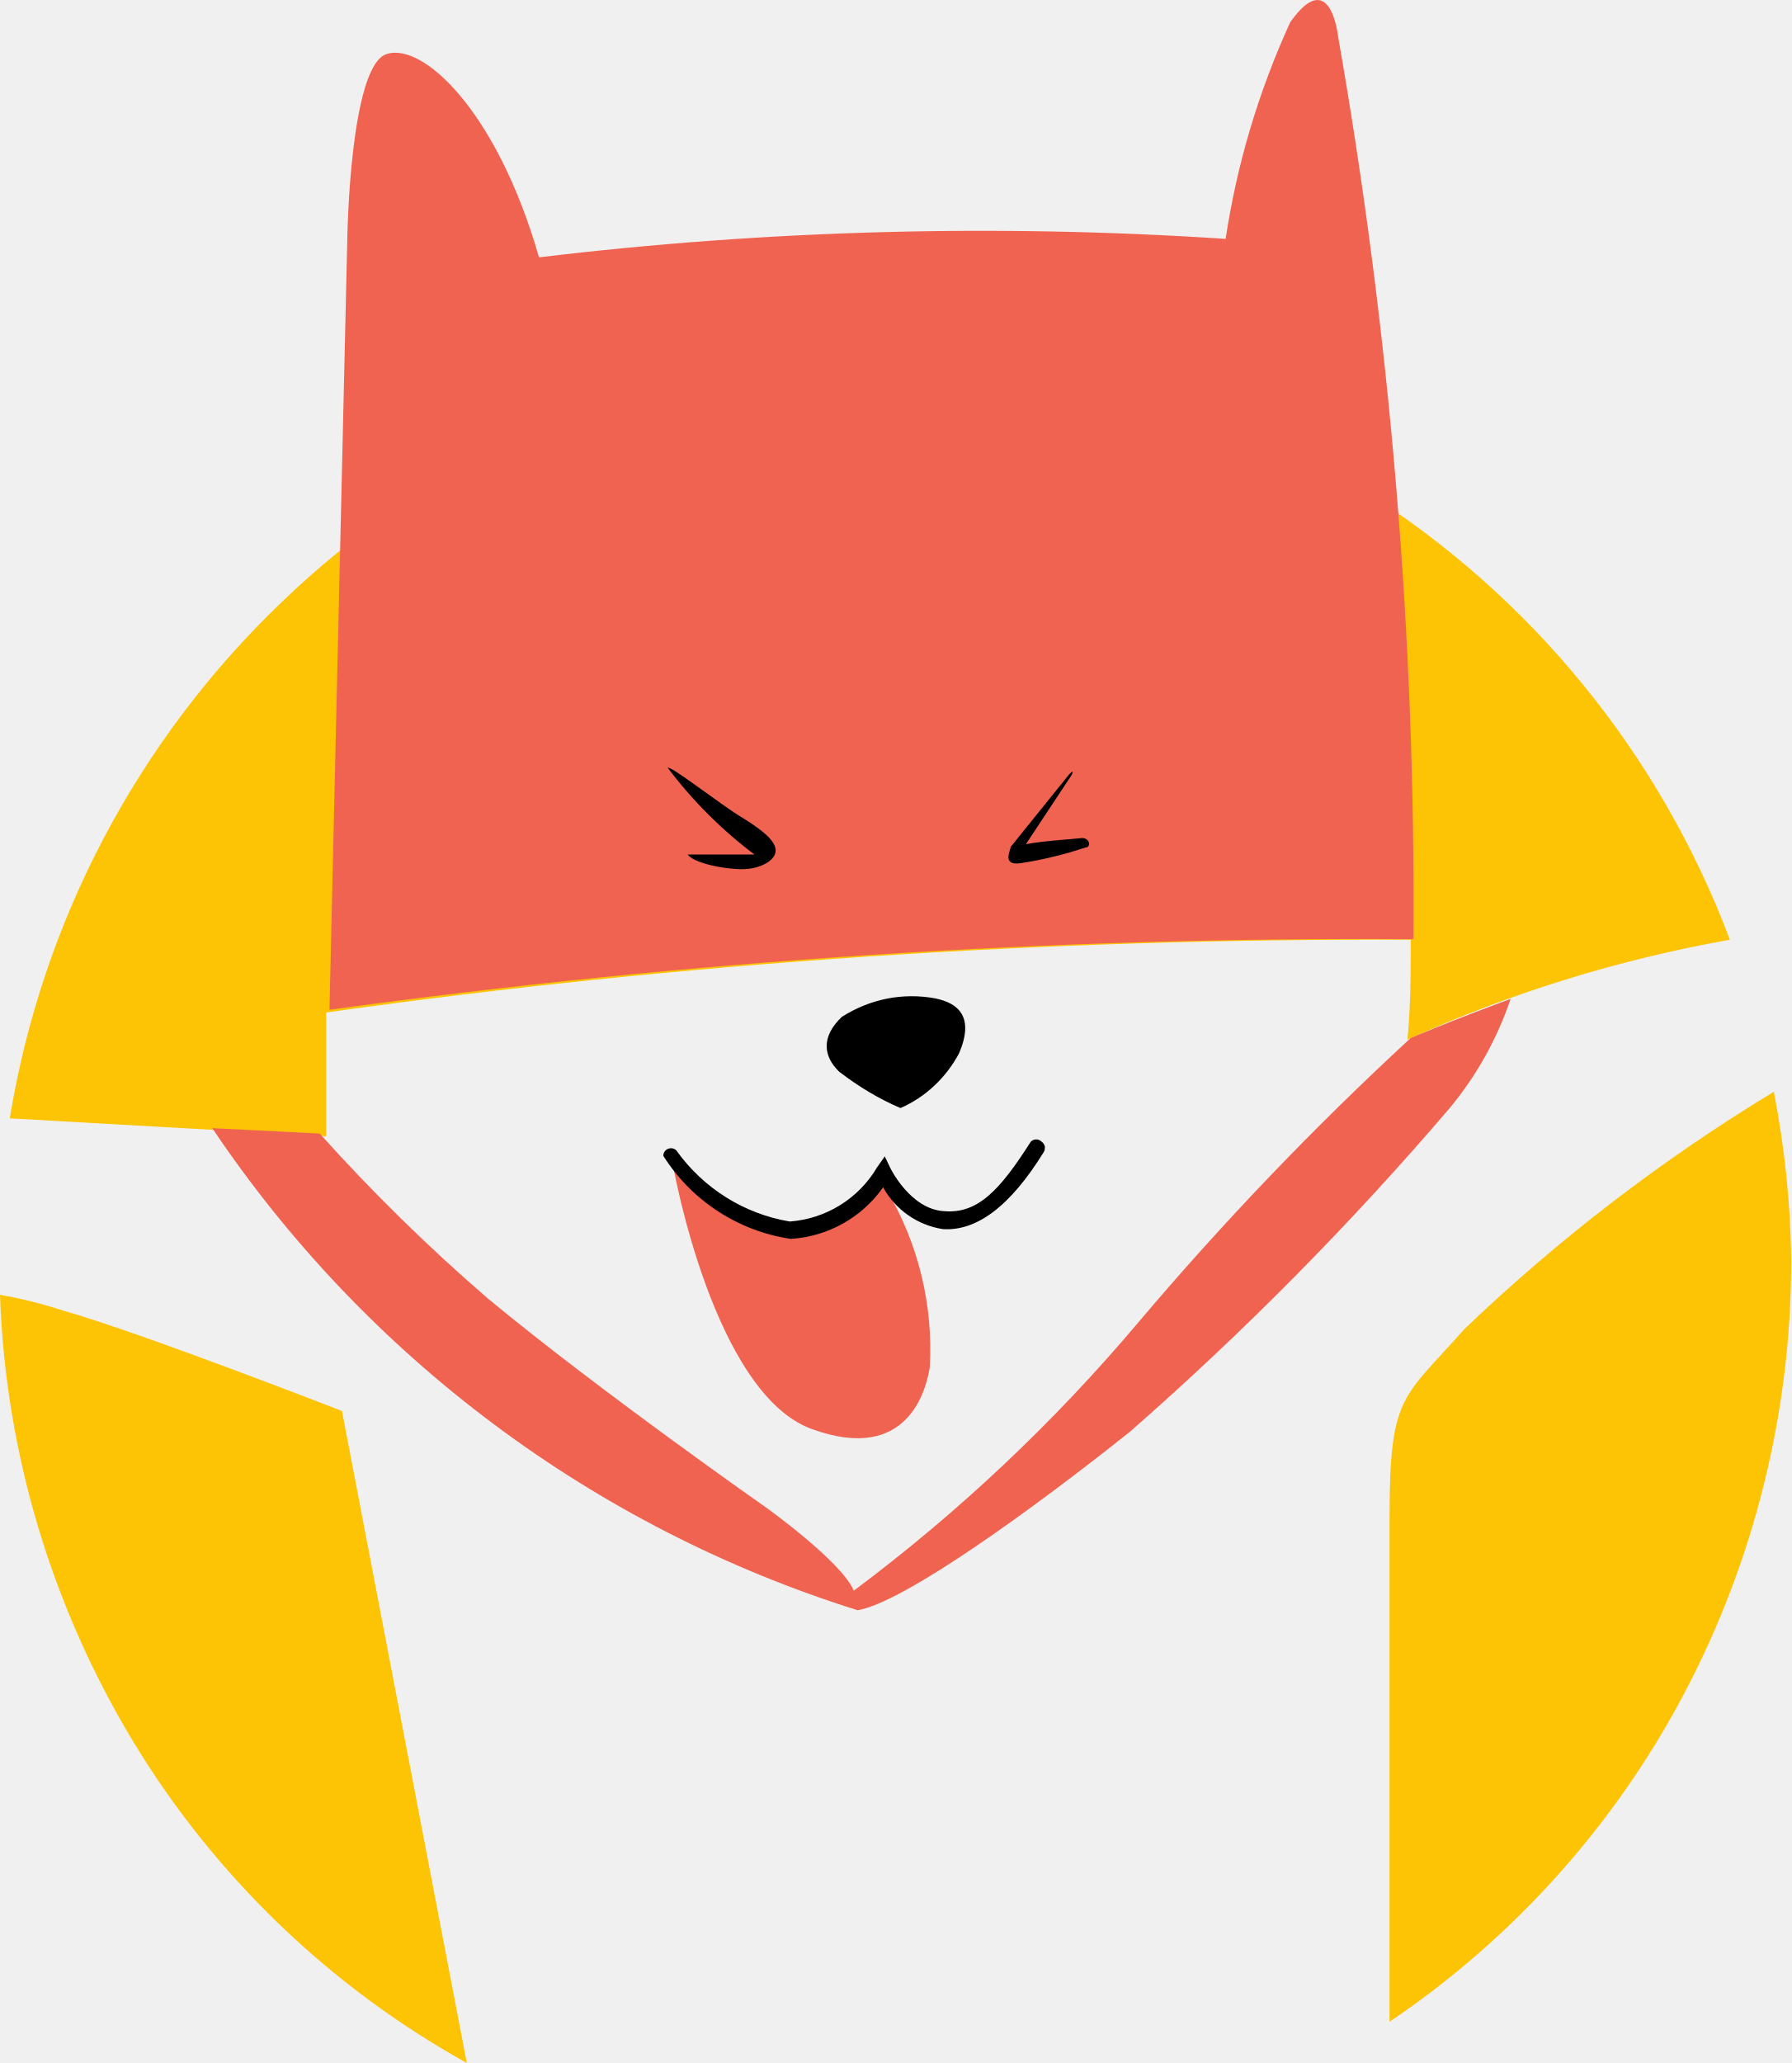
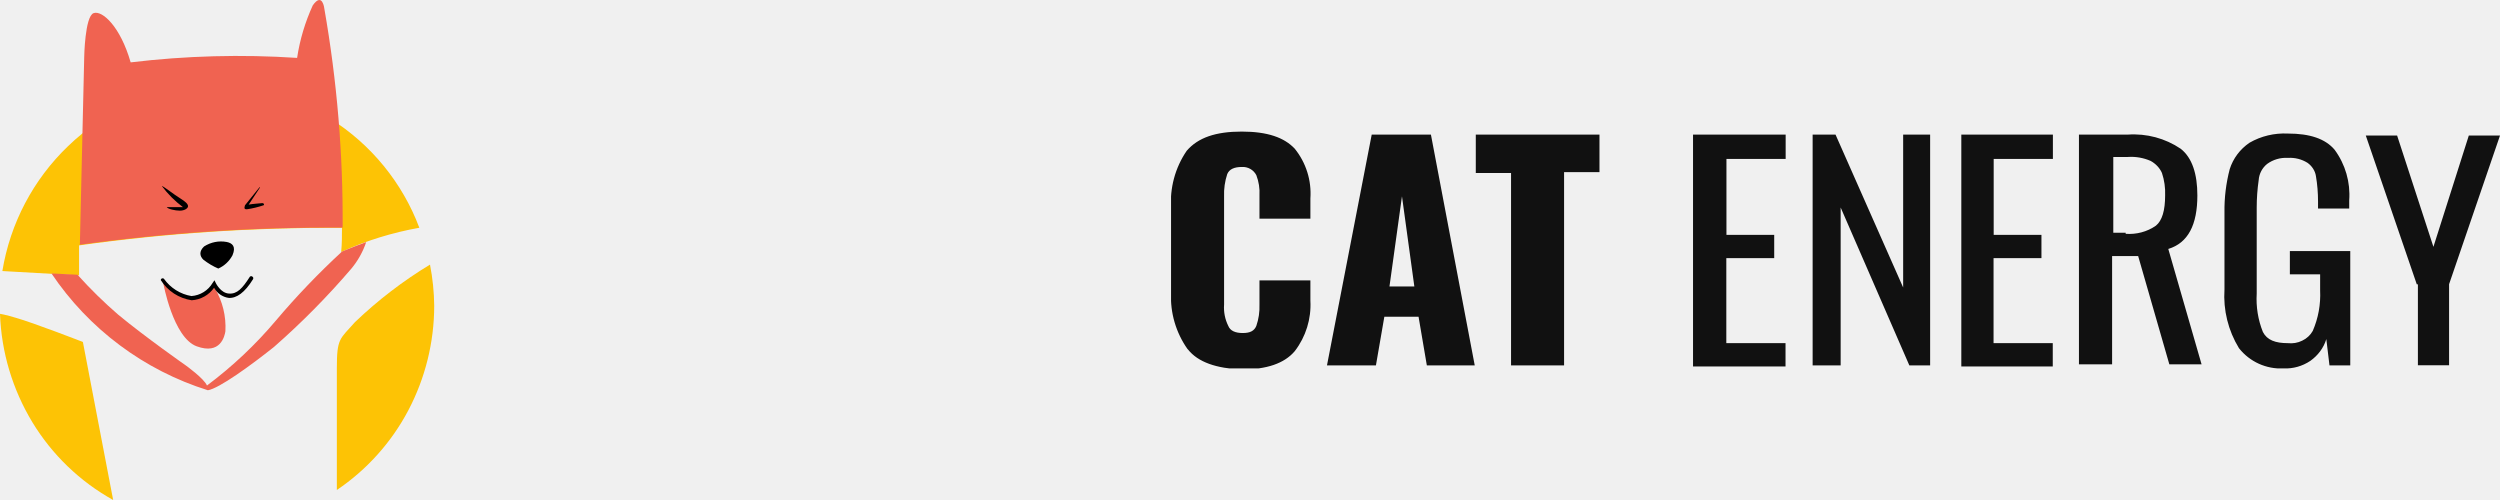
- <svg xmlns="http://www.w3.org/2000/svg" width="33" height="38" fill="none" viewBox="0 0 33 38">
+ <svg xmlns="http://www.w3.org/2000/svg" width="190" height="38" fill="none" viewBox="0 0 190 38">
  <g clip-path="url(#a)">
    <path fill="#FDC305" d="M6.01 20.93v-2.28c6.62-.93 13.3-1.37 19.98-1.34 0 .6 0 1.22-.06 1.84a24.9 24.9 0 0 1 5.94-1.84 16.77 16.77 0 0 0-6.77-8.29A16.25 16.25 0 0 0 5.18 11.1a16.95 16.95 0 0 0-5 9.5l5.83.33ZM26.98 24.48c-1.15 1.3-1.38 1.21-1.38 3.49v9.27a16.7 16.7 0 0 0 5.43-6.05A17.08 17.08 0 0 0 33 23.24c-.01-1.05-.12-2.1-.32-3.13a32.86 32.86 0 0 0-5.7 4.37ZM6.3 25.99s-3.75-1.46-5.14-1.85A8.33 8.33 0 0 0 0 23.85c.1 2.92.96 5.76 2.46 8.24A16.63 16.63 0 0 0 8.6 38L6.3 25.99Z" />
    <path fill="#F06351" d="M26.04 17.3A92.52 92.52 0 0 0 24.65.66s-.14-1.3-.88-.25c-.58 1.27-.98 2.6-1.19 3.99a68.3 68.3 0 0 0-12.65.34C9.15 2.02 7.77.76 7.11 1c-.66.25-.71 3.34-.71 3.34L6.07 18.6a139.1 139.1 0 0 1 19.97-1.3Z" />
    <path fill="#000" d="M12.3 14.15c0-.1.98.68 1.39.92.4.25.6.43.6.6 0 .17-.27.34-.62.34-.36 0-.9-.12-1-.27h1.23c-.6-.45-1.15-1-1.6-1.6ZM19.7 14.26l-1.08 1.34c0 .06-.17.35.18.3.4-.06.81-.16 1.2-.29.11 0 .08-.2-.1-.17-.18.02-.69.05-1 .11l.84-1.27s.07-.13-.04-.02ZM16.59 20.41c.46-.2.84-.56 1.08-1.01.28-.66 0-.92-.44-1.01-.6-.11-1.2.01-1.72.34-.39.37-.34.73-.05 1.01.35.27.73.5 1.13.67Z" />
    <path fill="#F06351" d="M16.2 21.67a1.7 1.7 0 0 1-1.45.99 2.1 2.1 0 0 1-1.46-.43c-.2-.12-.37-.27-.52-.45-.1-.1-.22-.2-.36-.26 0 0 .74 4.14 2.54 4.8 1.8.66 2.12-.76 2.18-1.14a5.76 5.76 0 0 0-.8-3.27c-.03-.3-.04-.1-.14-.24Z" />
    <path fill="#000" d="M14.57 22.82a3.36 3.36 0 0 1-2.35-1.53.14.14 0 0 1 .09-.13.14.14 0 0 1 .15.03c.5.7 1.25 1.17 2.09 1.31a2.04 2.04 0 0 0 1.61-1l.14-.2.1.21s.37.77 1 .8c.62.05 1.03-.4 1.59-1.28a.14.14 0 0 1 .2 0c.03.02.05.05.06.09 0 .03 0 .07-.02.1-.63 1.02-1.25 1.46-1.86 1.42a1.52 1.52 0 0 1-1.1-.77 2.25 2.25 0 0 1-1.7.95Z" />
    <path fill="#F06351" d="M25.99 19.12a58.7 58.7 0 0 0-5.02 5.24 31.58 31.58 0 0 1-5.24 4.94c-.22-.53-1.6-1.52-1.6-1.52s-3.1-2.17-5.14-3.86a34.1 34.1 0 0 1-3.1-3.04l-1.98-.1a22.39 22.39 0 0 0 11.89 8.88c.85-.14 3.24-1.87 5.02-3.29a58.15 58.15 0 0 0 5.88-5.95c.5-.6.88-1.28 1.13-2.02-1.09.4-1.84.72-1.84.72Z" />
  </g>
+   <g fill="#111" clip-path="url(#b)">
+     <path d="M90.26 26.54a6.87 6.87 0 0 1-1.26-4.3v-6.4c-.1-1.54.3-3.08 1.19-4.38.86-1 2.2-1.46 4.18-1.46 1.98 0 3.24.46 4.03 1.3a5.42 5.42 0 0 1 1.19 3.78v1.54h-3.87v-1.77a3.7 3.7 0 0 0-.24-1.54 1.16 1.16 0 0 0-1.1-.62c-.56 0-.95.16-1.11.54a4.85 4.85 0 0 0-.24 1.7v8.22c-.04.56.07 1.12.32 1.62.15.38.55.54 1.1.54.56 0 .87-.16 1.03-.54.18-.52.26-1.07.24-1.62v-1.84h3.87v1.54a5.77 5.77 0 0 1-1.19 3.84c-.79.93-2.13 1.39-4.03 1.39-1.9-.08-3.32-.54-4.1-1.54ZM104.25 10.23h4.5l3.33 17.54h-3.64l-.63-3.7h-2.6l-.64 3.7h-3.72l3.4-17.54Zm3.24 11.54-.94-6.85-.95 6.85h1.9ZM114.84 13.15h-2.68v-2.92h9.4v2.85h-2.69v14.69h-4.03V13.15ZM128.75 10.23h6.96v1.85h-4.5v5.77h3.63v1.77h-3.64v6.46h4.5v1.77h-7.03V10.23h.08ZM137.76 10.23h1.74l5.14 11.62V10.23h2.05v17.54h-1.58l-5.22-12v12h-2.13V10.23ZM149.06 10.23h6.96v1.85h-4.5v5.77h3.63v1.77h-3.64v6.46h4.5v1.77h-6.95V10.23ZM158.07 10.23h3.64c1.43-.1 2.85.28 4.03 1.08.87.69 1.26 1.92 1.26 3.54 0 2.23-.7 3.61-2.21 4.07l2.53 8.77h-2.45l-2.37-8.23h-1.98v8.23H158V10.23h.08Zm3.48 7.54c.81.06 1.63-.15 2.3-.62.47-.38.7-1.15.7-2.3a4.84 4.84 0 0 0-.24-1.7c-.17-.39-.48-.71-.86-.92a3.69 3.69 0 0 0-1.74-.3h-1.1v5.76h.94v.08ZM170.16 26.46a7.6 7.6 0 0 1-1.1-4.46v-5.85a12.3 12.3 0 0 1 .4-3.3c.26-.81.78-1.51 1.5-2 .88-.51 1.9-.75 2.92-.7 1.66 0 2.84.39 3.55 1.23a5.77 5.77 0 0 1 1.11 3.85v.62h-2.37v-.54c0-.65-.05-1.29-.16-1.93-.06-.4-.3-.76-.63-1a2.5 2.5 0 0 0-1.5-.38 2.42 2.42 0 0 0-1.58.46 1.73 1.73 0 0 0-.64 1.23c-.1.69-.15 1.38-.15 2.08v6.54c-.06 1 .1 2 .47 2.92.32.62.95.85 1.9.85.37.04.75-.02 1.09-.19.34-.16.62-.42.8-.74.42-.97.61-2.02.56-3.07v-1.23h-2.3v-1.77h4.59v8.69h-1.58l-.24-2c-.2.67-.64 1.25-1.22 1.66-.6.4-1.3.6-2.02.57a4.05 4.05 0 0 1-3.4-1.54ZM183.68 21.62 179.8 10.3h2.38l2.76 8.46 2.69-8.46H190l-3.87 11.3v6.16h-2.37v-6.15h-.08Z" />
+   </g>
  <defs>
    <clipPath id="a">
      <path fill="#fff" d="M0 0h33v38H0z" />
    </clipPath>
+     <clipPath id="b">
+       <path fill="#fff" d="M89 10h101v18H89z" />
+     </clipPath>
  </defs>
</svg>
